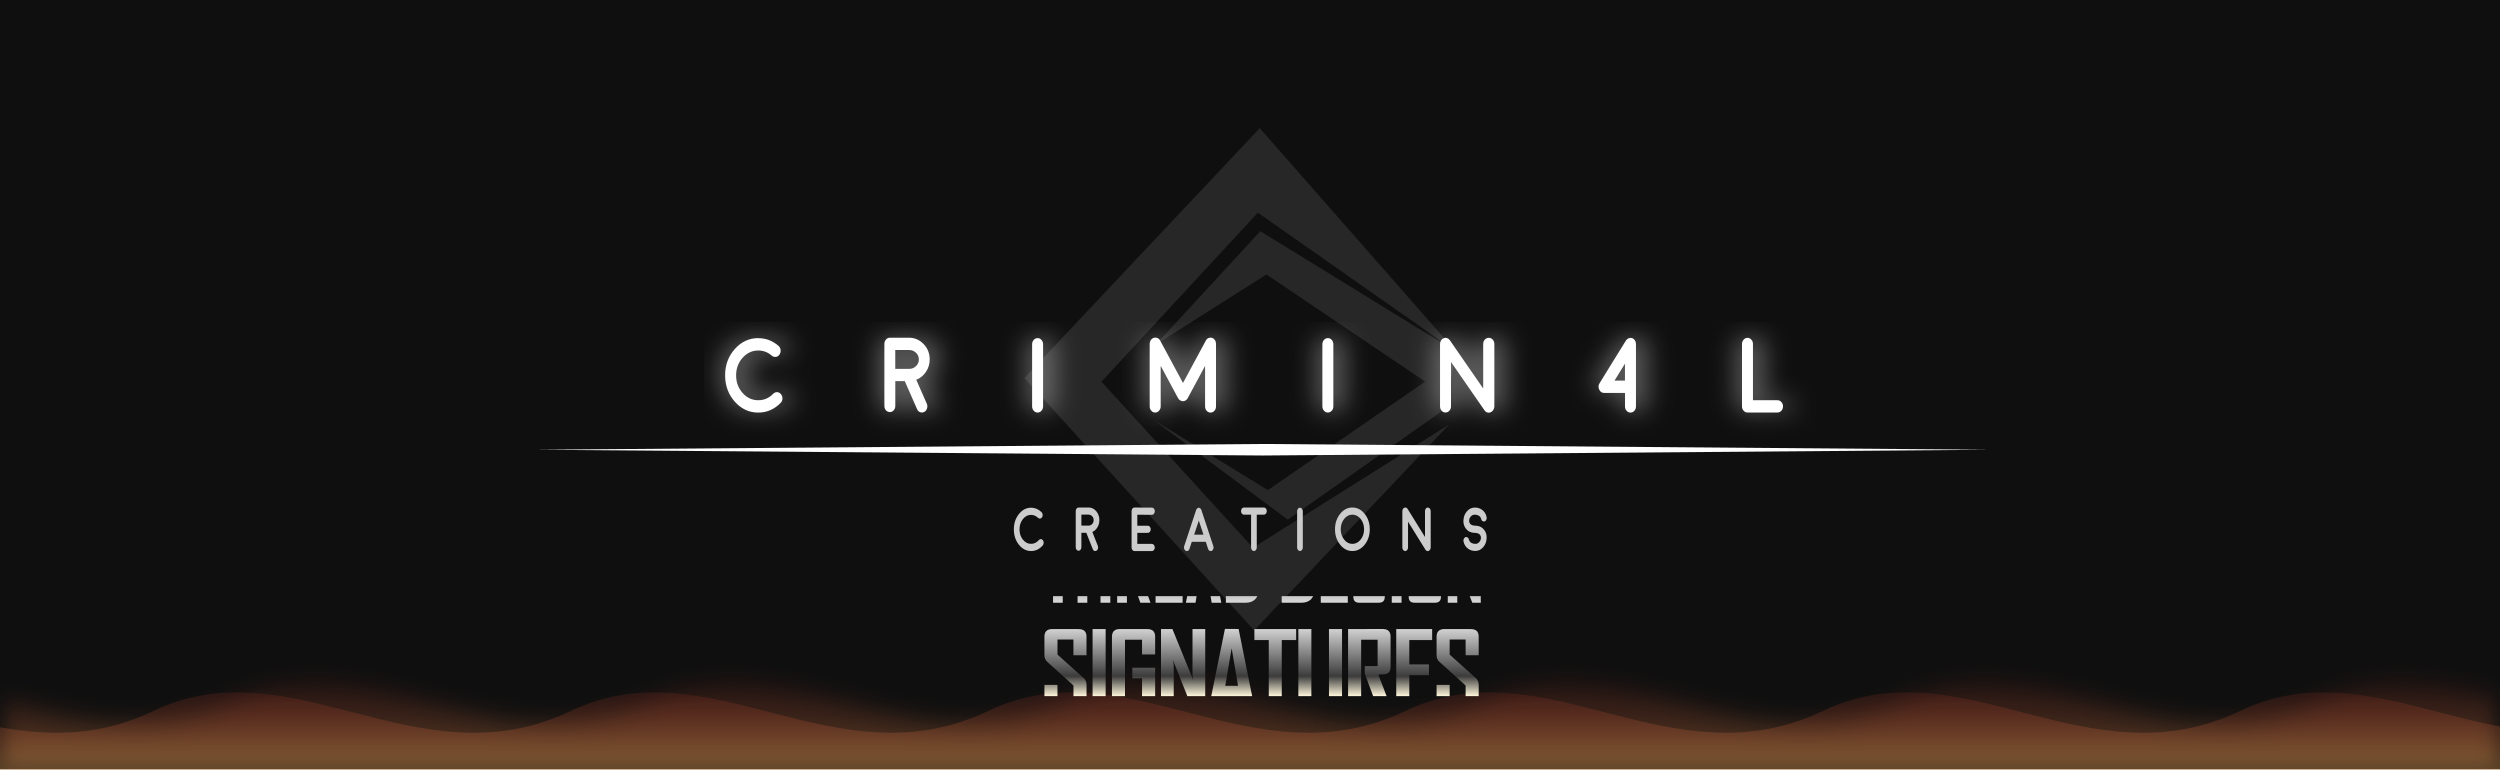
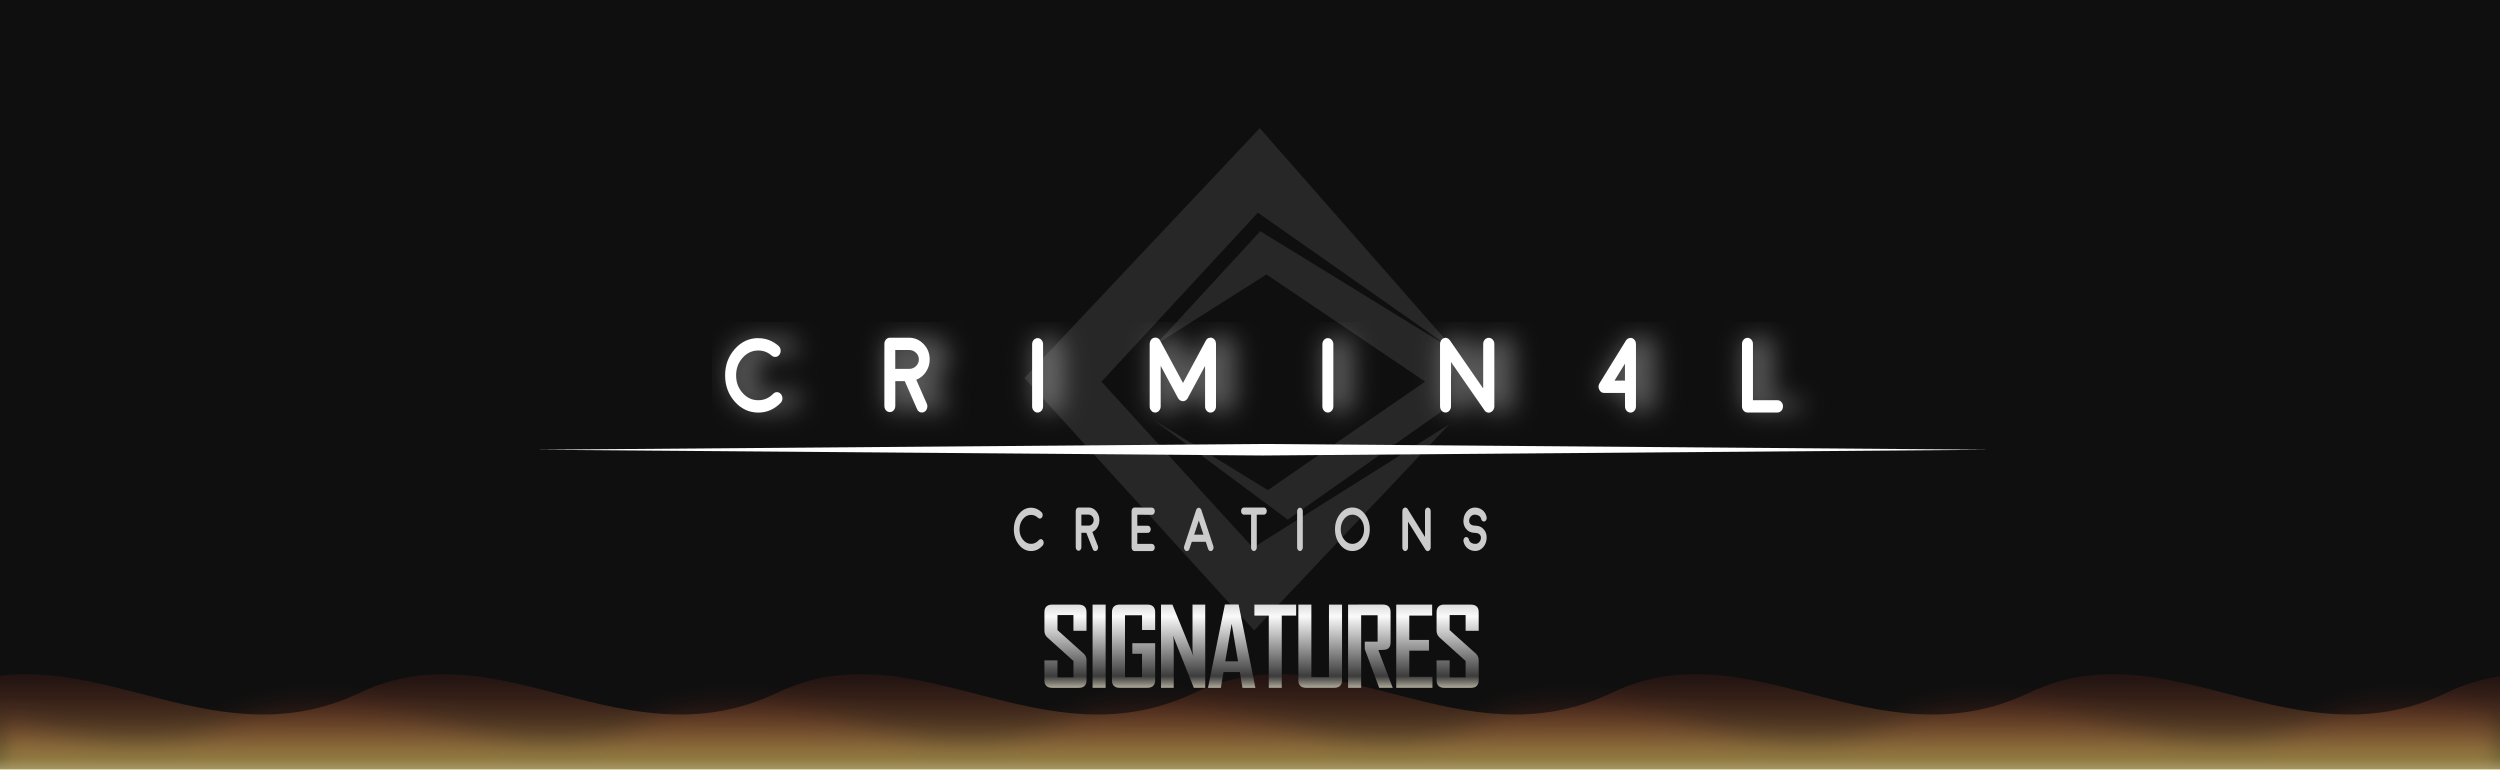
<svg xmlns="http://www.w3.org/2000/svg" height="200" viewBox="0 0 650 200" width="650">
  <defs>
    <filter id="f1" x="0" y="0" width="300%" height="300%">
      <feOffset result="offOut" in="SourceGraphic" dx="0" dy="0" />
      <feGaussianBlur result="blurOut" in="offOut" stdDeviation="5" />
      <feBlend in="SourceGraphic" in2="blurOut" mode="normal" />
    </filter>
    <filter width="160%" height="160%" id="f2" color-interpolation-filters="sRGB" x="-.013" y="-.182">
      <feGaussianBlur stdDeviation="3" />
    </filter>
    <linearGradient id="metalColor" x1="0%" y1="0%" x2="0%" y2="100%">
      <stop offset="0%" style="stop-color:rgb(200,200,200);stop-opacity:1" />
      <stop offset="20%" style="stop-color:rgb(250,250,250);stop-opacity:1" />
      <stop offset="80%" style="stop-color:rgb(60,60,60);stop-opacity:1" />
      <stop offset="100%" style="stop-color:#fff7dd;stop-opacity:1" />
    </linearGradient>
    <linearGradient id="fireColor" x1="0%" y1="0%" x2="0%" y2="100%">
-       <stop offset="0%" style="stop-color:#de432d1f" />
-       <stop offset="100%" style="stop-color:#ffdf7066" />
+       <stop offset="0%" style="stop-color:#de432d16" />
+       <stop offset="70%" style="stop-color:#ffdf7066" />
+       <stop offset="100%" style="stop-color:#ffffffff" />
    </linearGradient>
    <clipPath id="a">
-       <path d="m48.47 2.16-4.4 21.62v.06h3.35l.68-4.11h4.25l.68 4.11h3.37l-4.36-21.68zm-44.88.03c-1.36 0-2.05.66-2.05 1.99v4.81c0 .7.25 1.28.74 1.73l6.81 6.15v4.25h-4.15v-4.42h-3.39v5.16c0 1.32.68 1.98 2.05 1.98h6.84c1.37 0 2.06-.66 2.06-1.98v-5.16c0-.73-.25-1.31-.74-1.76l-6.82-6.11v-3.91h4.15v4.08h3.4v-4.84c0-1.31-.69-1.96-2.06-1.96zm10.47 0v21.65h3.4v-21.65zm7.1 0c-1.37 0-2.06.66-2.06 1.99v17.68c0 1.32.67 1.98 2.02 1.98h7.14c1.38 0 2.07-.66 2.07-1.98v-9.61h-5.94v2.75h2.53v6.06h-4.42v-16.09h4.43v3.83h3.41v-4.62c0-1.33-.69-1.99-2.07-1.99zm10.69 0v21.65h3.31v-12.06c0-.38-.07-.9-.22-1.56l5.44 13.62h2.97v-21.65h-3.29v11.78c0 .38.07.9.22 1.56l-5.45-13.34zm24.28 0v2.86h3.74v18.79h3.38v-18.79h3.74v-2.86zm11.43 0v19.67c0 1.32.69 1.98 2.06 1.98h7.21c1.39 0 2.09-.66 2.09-1.98v-19.67h-3.38v18.86h-4.58v-18.86zm12.93 0v21.65h3.4v-18.87h4.28v6.86h-3.34v1.95l3.74 10.05h3.54l-3.75-9.81c1.12 0 1.86-.07 2.21-.21.65-.27.97-.86.97-1.77v-7.86c0-1.33-.68-1.99-2.05-1.99zm12.52 0v21.65h9.42v-2.86h-6.02v-6.79h5.11v-2.81h-5.1v-6.33h5.94v-2.86zm12.54 0c-1.36 0-2.05.66-2.05 1.99v4.81c0 .7.25 1.28.74 1.73l6.81 6.14v4.25h-4.15v-4.41h-3.4v5.16c0 1.32.68 1.98 2.05 1.98h6.84c1.37 0 2.06-.66 2.06-1.98v-5.16c0-.73-.25-1.31-.74-1.76l-6.8-6.11v-3.91h4.15v4.08h3.4v-4.84c0-1.31-.69-1.96-2.06-1.96zm-55.33 4.99 1.66 9.76h-3.32zm6.81 23.28-3.35 17.01v.04h2.56l.52-3.23h3.24l.52 3.23h2.57l-3.33-17.05zm17.93 0-3.35 17.01v.04h2.56l.52-3.23h3.24l.52 3.23h2.57l-3.33-17.05zm16.69 0-3.35 17.01v.04h2.56l.52-3.23h3.24l.52 3.23h2.57l-3.33-17.05zm-91.17.02v17.03h6.81v-2.27h-4.22v-14.76zm8.71 0c-1.03 0-1.54.52-1.54 1.57v13.91c0 1.04.51 1.56 1.54 1.56h5.62c1.05 0 1.57-.52 1.57-1.56v-13.91c0-1.04-.52-1.57-1.57-1.57zm9.64 0c-1.05 0-1.57.52-1.57 1.57v13.91c0 1.04.51 1.56 1.54 1.56h5.45c1.06 0 1.58-.52 1.58-1.56v-7.56h-4.53v2.16h1.93v4.77h-3.38v-12.66h3.38v3.02h2.6v-3.63c0-1.04-.53-1.57-1.58-1.57zm9.4 0c-1.03 0-1.54.52-1.54 1.57v13.91c0 1.04.51 1.56 1.54 1.56h5.62c1.05 0 1.57-.52 1.57-1.56v-13.91c0-1.04-.52-1.57-1.57-1.57zm9.58 0c-1.04 0-1.56.52-1.56 1.57v3.79c0 .55.19 1 .56 1.36l5.19 4.83v3.34h-3.17v-3.47h-2.59v4.06c0 1.04.52 1.56 1.56 1.56h5.21c1.05 0 1.57-.52 1.57-1.56v-4.06c0-.57-.19-1.03-.56-1.38l-5.18-4.81v-3.08h3.17v3.21h2.59v-3.81c0-1.03-.52-1.55-1.57-1.55zm13.88 0-6.84 16.88v.15h2.36l6.84-16.87v-.16zm11.07 0 3.31 17.05h2.58l3.32-17.05h-2.59l-1.95 11.68c-.05.64-.07 1.13-.07 1.46-.03-.64-.05-1.13-.07-1.46l-1.94-11.68zm17.75 0v2.25h2.86v14.78h2.58v-14.78h2.86v-2.25zm17.45 0v17.03h2.59v-14.84h3.27v5.4h-2.55v1.53l2.86 7.91h2.7l-2.86-7.71c.86 0 1.42-.06 1.68-.16.49-.21.74-.67.74-1.39v-6.2c0-1.04-.52-1.57-1.56-1.57zm10.77 0c-1.04 0-1.56.52-1.56 1.57v3.79c0 .55.19 1 .56 1.36l5.19 4.83v3.34h-3.16v-3.47h-2.59v4.06c0 1.04.52 1.56 1.56 1.56h5.21c1.05 0 1.57-.52 1.57-1.56v-4.06c0-.57-.19-1.03-.57-1.38l-5.19-4.81v-3.08h3.16v3.21h2.59v-3.81c0-1.03-.52-1.55-1.57-1.55zm-98.49 2.19h3.55v12.66h-3.55zm19.04 0h3.55v12.66h-3.55zm29.1 1.74 1.26 7.68h-2.54zm17.93 0 1.26 7.68h-2.54zm16.69 0 1.26 7.68h-2.54zm-69.65 17.59-5.29 21.62v.05h4.03l.82-4.11h5.11l.82 4.11h4.05l-5.25-21.67zm-21.04.03v21.64h10.9c1.66 0 2.49-.66 2.49-1.98v-6.43c0-.76-.31-1.35-.94-1.78-.08-.06-.81-.43-2.2-1.11 1.34-.65 2.05-1.01 2.13-1.06.58-.41.87-.98.87-1.71v-5.57c0-1.33-.81-1.99-2.43-1.99zm33 0v21.64h3.98v-12.06c0-.38-.09-.9-.26-1.56l6.54 13.62h3.58v-21.64h-3.98v11.78c0 .38.09.9.26 1.56l-6.55-13.34zm17.23 0v21.64h3.98v-12.06c0-.38-.09-.9-.26-1.56l6.54 13.62h3.58v-21.64h-3.98v11.78c0 .38.09.9.26 1.56l-6.54-13.34zm17.23 0v21.64h11.32v-2.86h-7.24v-6.79h6.14v-2.81h-6.14v-6.32h7.13v-2.86zm14.23 0v21.64h4.08v-18.86h5.15v6.86h-4.01v1.95l4.5 10.05h4.26l-4.5-9.8c1.35 0 2.23-.07 2.65-.21.78-.27 1.17-.86 1.17-1.77v-7.87c0-1.33-.82-1.99-2.46-1.99zm18.99 0c-1.64 0-2.46.66-2.46 1.99v4.81c0 .7.3 1.28.89 1.73l8.18 6.14v4.24h-4.99v-4.41h-4.08v5.16c0 1.32.82 1.98 2.46 1.98h8.22c1.65 0 2.48-.66 2.48-1.98v-5.16c0-.73-.3-1.32-.89-1.76l-8.18-6.11v-3.91h4.99v4.08h4.08v-4.84c0-1.31-.83-1.96-2.48-1.96zm-96.6 2.72h5.11v5.24l-1.97 1.11h-3.14zm19.06 2.27 1.99 9.76h-3.99zm-19.06 6.71h3.21l2.01 1.05v6.17h-5.22zm-.14 16.44-4.83 21.62v.06h3.68l.75-4.11h4.67l.75 4.11h3.7l-4.8-21.69zm10.93.03v21.64h3.63v-12.06c0-.38-.08-.9-.24-1.56l5.98 13.62h3.27v-21.65h-3.63v11.78c0 .38.08.9.24 1.56l-5.98-13.34zm15.74 0v21.64h7.6c1.48 0 2.65-.36 3.52-1.08.87-.73 1.31-1.73 1.31-3v-13.46c0-1.27-.44-2.27-1.31-3-.87-.74-2.05-1.11-3.52-1.11zm22.3 0v21.64h3.59v-10.68c0-.54-.07-1.33-.22-2.35l3.23 11.05h1.9l3.22-11.05c-.15 1-.22 1.79-.22 2.35v10.68h3.59v-21.65h-3.52l-3.92 11.96c-.06.42-.1.75-.1.98-.02-.53-.05-.85-.1-.98l-3.92-11.96zm20.38 0c-1.48 0-2.21.66-2.21 1.99v17.67c0 1.32.74 1.98 2.21 1.98h8.1c1.51 0 2.26-.66 2.26-1.98v-17.68c0-1.33-.75-1.99-2.26-1.99zm13.46 0v21.64h3.73v-18.87h4.7v6.86h-3.67v1.95l4.11 10.05h3.89l-4.11-9.8c1.23 0 2.04-.07 2.42-.21.71-.27 1.07-.86 1.07-1.77v-7.87c0-1.33-.75-1.99-2.25-1.99zm15.17 0v21.64h10.34v-2.86h-6.61v-6.79h5.61v-2.81h-5.61v-6.32h6.52v-2.86zm-67.58 2.78h2.77c1.46 0 2.18.6 2.18 1.81v12.43c0 1.23-.76 1.84-2.28 1.84h-2.68zm40.46 0h5.12v16.07h-5.11zm-68.93 2.21 1.82 9.76h-3.65zm33.45 23.47-3.29 16.64v.04h2.5l.51-3.16h3.17l.51 3.16h2.51l-3.25-16.68zm-40.63.02v2.21h2.79v14.46h2.52v-14.46h2.79v-2.21zm9.17 0v16.66h2.53v-7.47h3.43v7.47h2.55v-16.66h-2.55v6.87h-3.43v-6.87zm10.29 0v16.66h2.54v-14.52h3.19v5.28h-2.49v1.5l2.79 7.74h2.64l-2.79-7.55c.84 0 1.39-.05 1.65-.16.48-.21.72-.66.72-1.36v-6.06c0-1.02-.51-1.53-1.53-1.53zm9.99 0v16.66h7.03v-2.2h-4.49v-5.23h3.81v-2.16h-3.81v-4.87h4.43v-2.21zm18.28 0v16.66h5.17c1 0 1.8-.28 2.39-.83.59-.56.89-1.33.89-2.31v-10.36c0-.98-.3-1.75-.89-2.31-.59-.57-1.39-.85-2.39-.85zm14.51 0v16.66h5.17c1 0 1.8-.28 2.39-.83.59-.56.89-1.33.89-2.31v-10.36c0-.98-.3-1.75-.89-2.31-.59-.57-1.39-.85-2.39-.85zm10.16 0v16.66h7.03v-2.2h-4.49v-5.23h3.81v-2.16h-3.81v-4.87h4.43v-2.21zm10 0c-1.02 0-1.53.51-1.53 1.53v3.71c0 .54.18.98.55 1.33l5.08 4.73v3.27h-3.1v-3.4h-2.53v3.97c0 1.01.51 1.52 1.53 1.52h5.1c1.03 0 1.54-.51 1.54-1.52v-3.97c0-.56-.18-1.01-.55-1.35l-5.08-4.71v-3.01h3.1v3.14h2.53v-3.73c0-1.01-.51-1.51-1.54-1.51zm8.46 0v16.66h2.54v-16.66zm5.94 0c-1.03 0-1.54.51-1.54 1.53v13.61c0 1.01.5 1.52 1.51 1.52h5.33c1.03 0 1.55-.51 1.55-1.52v-7.4h-4.43v2.12h1.88v4.66h-3.3v-12.38h3.3v2.95h2.54v-3.56c0-1.02-.51-1.53-1.55-1.53zm8.62 0v16.66h2.47v-9.28c0-.29-.06-.69-.16-1.2l4.06 10.48h2.21v-16.66h-2.47v9.07c0 .29.05.69.16 1.2l-4.06-10.27zm-55.15 2.14h1.88c.99 0 1.48.46 1.48 1.39v9.57c0 .94-.52 1.42-1.55 1.42h-1.82zm14.51 0h1.88c.99 0 1.48.46 1.48 1.39v9.57c0 .94-.52 1.42-1.55 1.42h-1.82zm-22.84 1.7 1.23 7.52h-2.48zm5.54 19.64-4.4 21.62v.06h3.35l.68-4.11h4.25l.68 4.11h3.37l-4.37-21.67zm-44.88.03c-1.36 0-2.05.66-2.05 1.99v4.81c0 .7.25 1.28.74 1.73l6.81 6.14v4.25h-4.16v-4.41h-3.39v5.16c0 1.32.68 1.98 2.05 1.98h6.84c1.37 0 2.06-.66 2.06-1.98v-5.16c0-.73-.25-1.31-.74-1.76l-6.81-6.11v-3.91h4.14v4.08h3.4v-4.84c0-1.31-.69-1.96-2.06-1.96zm10.47 0v21.64h3.4v-21.64zm7.1 0c-1.37 0-2.06.66-2.06 1.99v17.67c0 1.32.67 1.98 2.02 1.98h7.14c1.38 0 2.07-.66 2.07-1.98v-9.61h-5.94v2.75h2.53v6.06h-4.43v-16.08h4.43v3.83h3.41v-4.62c0-1.33-.69-1.99-2.07-1.99zm10.69 0v21.64h3.31v-12.06c0-.38-.07-.9-.22-1.56l5.44 13.62h2.97v-21.64h-3.31v11.78c0 .38.07.9.22 1.56l-5.44-13.34zm24.28 0v2.86h3.74v18.78h3.38v-18.78h3.74v-2.86zm11.43 0v19.66c0 1.32.69 1.98 2.06 1.98h7.21c1.39 0 2.09-.66 2.09-1.98v-19.66h-3.4v18.86h-4.57v-18.86zm12.93 0v21.64h3.4v-18.86h4.28v6.86h-3.34v1.95l3.74 10.05h3.54l-3.75-9.81c1.12 0 1.86-.07 2.21-.21.65-.27.97-.86.97-1.77v-7.87c0-1.33-.68-1.99-2.05-1.99zm12.52 0v21.64h9.42v-2.86h-6.02v-6.79h5.11v-2.8h-5.11v-6.32h5.94v-2.86zm12.54 0c-1.36 0-2.05.66-2.05 1.99v4.81c0 .7.25 1.28.74 1.73l6.81 6.14v4.25h-4.15v-4.41h-3.4v5.16c0 1.32.68 1.98 2.05 1.98h6.84c1.37 0 2.06-.66 2.06-1.98v-5.16c0-.73-.25-1.31-.74-1.76l-6.81-6.11v-3.91h4.15v4.08h3.4v-4.84c0-1.31-.69-1.96-2.06-1.96zm-55.33 4.99 1.66 9.76h-3.32z" transform="translate(0 -123.636)">
+       <path d="m48.47 2.16-4.4 21.62v.06h3.35l.68-4.11h4.25l.68 4.11h3.37l-4.36-21.68zm-44.88.03c-1.36 0-2.05.66-2.05 1.99v4.81c0 .7.25 1.28.74 1.73l6.81 6.15v4.25h-4.15v-4.42h-3.39v5.16c0 1.32.68 1.98 2.05 1.98h6.84c1.37 0 2.06-.66 2.06-1.98v-5.16c0-.73-.25-1.31-.74-1.76l-6.82-6.11v-3.91h4.15v4.08h3.4v-4.84c0-1.31-.69-1.96-2.06-1.96zm10.47 0v21.65h3.4v-21.65zm7.1 0c-1.37 0-2.06.66-2.06 1.99v17.68c0 1.32.67 1.98 2.02 1.98h7.14c1.38 0 2.07-.66 2.07-1.98v-9.61h-5.94v2.75h2.53v6.06h-4.42v-16.09h4.43v3.83h3.41v-4.62c0-1.33-.69-1.99-2.07-1.99zm10.69 0v21.65h3.31v-12.06c0-.38-.07-.9-.22-1.56l5.44 13.62h2.97v-21.65h-3.29v11.78c0 .38.07.9.22 1.56l-5.45-13.34zm24.28 0v2.86h3.74v18.79h3.38v-18.79h3.74v-2.86zm11.43 0v19.67c0 1.32.69 1.98 2.06 1.98h7.21c1.39 0 2.09-.66 2.09-1.98v-19.67h-3.38v18.86h-4.58v-18.86zm12.93 0v21.65h3.4v-18.87h4.28v6.86h-3.34v1.95l3.74 10.05h3.54l-3.75-9.81c1.12 0 1.86-.07 2.21-.21.65-.27.97-.86.97-1.77v-7.86c0-1.33-.68-1.99-2.05-1.99zm12.52 0v21.65h9.42v-2.86h-6.02v-6.79h5.11v-2.81h-5.1v-6.33h5.94v-2.86zm12.54 0c-1.36 0-2.05.66-2.05 1.99v4.81c0 .7.25 1.28.74 1.73l6.81 6.14v4.25h-4.15v-4.41h-3.4v5.16c0 1.32.68 1.98 2.05 1.98h6.84c1.37 0 2.06-.66 2.06-1.98v-5.16c0-.73-.25-1.31-.74-1.76l-6.8-6.11v-3.91h4.15v4.08h3.4v-4.84c0-1.31-.69-1.96-2.06-1.96zm-55.33 4.99 1.66 9.76h-3.32zm6.81 23.28-3.35 17.01v.04h2.56l.52-3.23h3.24l.52 3.23h2.57l-3.33-17.05zm17.93 0-3.35 17.01v.04h2.56l.52-3.23h3.24l.52 3.23h2.57l-3.33-17.05zm16.69 0-3.35 17.01v.04h2.56l.52-3.23h3.24l.52 3.23h2.57l-3.33-17.05zm-91.17.02v17.03h6.81v-2.27h-4.22v-14.76zm8.71 0c-1.03 0-1.54.52-1.54 1.57v13.91c0 1.04.51 1.56 1.54 1.56h5.62c1.05 0 1.57-.52 1.57-1.56v-13.91c0-1.04-.52-1.57-1.57-1.57zm9.64 0c-1.05 0-1.57.52-1.57 1.57v13.91c0 1.04.51 1.56 1.54 1.56h5.45c1.06 0 1.58-.52 1.58-1.56v-7.56h-4.53v2.16h1.93v4.77h-3.38v-12.66h3.38v3.02h2.6v-3.63c0-1.04-.53-1.57-1.58-1.57zm9.4 0c-1.03 0-1.54.52-1.54 1.57v13.91c0 1.04.51 1.56 1.54 1.56h5.62c1.05 0 1.57-.52 1.57-1.56v-13.91c0-1.04-.52-1.57-1.57-1.57zm9.58 0c-1.04 0-1.56.52-1.56 1.57v3.79c0 .55.19 1 .56 1.36l5.19 4.83v3.34h-3.17v-3.47h-2.59v4.06c0 1.04.52 1.56 1.56 1.56h5.21c1.05 0 1.57-.52 1.57-1.56v-4.06c0-.57-.19-1.03-.56-1.38l-5.18-4.81v-3.08h3.17v3.21h2.59v-3.81c0-1.03-.52-1.55-1.57-1.55zm13.88 0-6.84 16.88v.15h2.36l6.84-16.87v-.16zm11.07 0 3.31 17.05h2.58l3.32-17.05h-2.59l-1.95 11.68c-.05.64-.07 1.13-.07 1.46-.03-.64-.05-1.13-.07-1.46l-1.94-11.68zm17.75 0v2.25h2.86v14.78h2.58v-14.78h2.86v-2.25zm17.45 0v17.03h2.59v-14.84h3.27v5.4h-2.55v1.53l2.86 7.91h2.7l-2.86-7.71c.86 0 1.42-.06 1.68-.16.49-.21.74-.67.74-1.39v-6.2c0-1.04-.52-1.57-1.56-1.57zm10.77 0c-1.04 0-1.56.52-1.56 1.57v3.79c0 .55.19 1 .56 1.36l5.19 4.83v3.34h-3.16v-3.47h-2.59v4.06c0 1.04.52 1.56 1.56 1.56h5.21c1.05 0 1.57-.52 1.57-1.56v-4.06c0-.57-.19-1.03-.57-1.38l-5.19-4.81v-3.08h3.16v3.21h2.59v-3.81c0-1.03-.52-1.55-1.57-1.55zm-98.49 2.19h3.55v12.66h-3.55zm19.04 0h3.55v12.66h-3.55zm29.1 1.74 1.26 7.68h-2.54zm17.93 0 1.26 7.68h-2.54zm16.69 0 1.26 7.68h-2.54zm-69.65 17.59-5.29 21.62v.05h4.03l.82-4.11h5.11l.82 4.11h4.05l-5.25-21.67zm-21.04.03v21.64h10.9c1.66 0 2.49-.66 2.49-1.98v-6.43c0-.76-.31-1.35-.94-1.78-.08-.06-.81-.43-2.2-1.11 1.34-.65 2.05-1.01 2.13-1.06.58-.41.87-.98.87-1.71v-5.57c0-1.33-.81-1.99-2.43-1.99zm33 0v21.64h3.98v-12.06c0-.38-.09-.9-.26-1.56l6.54 13.62h3.58v-21.64h-3.98v11.78c0 .38.09.9.26 1.56l-6.55-13.34zm17.23 0v21.64h3.98v-12.06c0-.38-.09-.9-.26-1.56l6.54 13.62h3.58v-21.64h-3.98v11.78c0 .38.09.9.26 1.56l-6.54-13.34zm17.23 0v21.64h11.32v-2.86h-7.24v-6.79h6.14v-2.81h-6.14v-6.32h7.13v-2.86zm14.23 0v21.64h4.08v-18.86h5.15v6.86h-4.01v1.95l4.5 10.05h4.26l-4.5-9.8c1.35 0 2.23-.07 2.65-.21.78-.27 1.17-.86 1.17-1.77v-7.87c0-1.33-.82-1.99-2.46-1.99zm18.99 0c-1.64 0-2.46.66-2.46 1.99v4.81c0 .7.3 1.28.89 1.73l8.18 6.14v4.24h-4.99v-4.41h-4.08v5.16c0 1.32.82 1.98 2.46 1.98h8.22c1.65 0 2.48-.66 2.48-1.98v-5.16c0-.73-.3-1.32-.89-1.76l-8.18-6.11v-3.91h4.99v4.08h4.08v-4.84c0-1.31-.83-1.96-2.48-1.96zm-96.6 2.72h5.11v5.24l-1.97 1.11h-3.14zm19.06 2.27 1.99 9.76h-3.99zm-19.06 6.71h3.21l2.01 1.05v6.17h-5.22zm-.14 16.44-4.83 21.62v.06h3.68l.75-4.11h4.67l.75 4.11h3.7l-4.8-21.69zm10.93.03v21.64h3.63v-12.06c0-.38-.08-.9-.24-1.56l5.98 13.62h3.27v-21.65h-3.63v11.78c0 .38.08.9.24 1.56l-5.98-13.34zm15.74 0v21.64h7.6c1.48 0 2.65-.36 3.52-1.08.87-.73 1.31-1.73 1.31-3v-13.46c0-1.27-.44-2.27-1.31-3-.87-.74-2.05-1.11-3.52-1.11zm22.3 0v21.64h3.59v-10.68c0-.54-.07-1.33-.22-2.35l3.23 11.05h1.9l3.22-11.05c-.15 1-.22 1.79-.22 2.35v10.68h3.59v-21.65h-3.52l-3.92 11.96c-.06.42-.1.75-.1.98-.02-.53-.05-.85-.1-.98l-3.92-11.96zm20.38 0c-1.48 0-2.21.66-2.21 1.99v17.67c0 1.32.74 1.98 2.21 1.98h8.1c1.51 0 2.26-.66 2.26-1.98v-17.68c0-1.33-.75-1.99-2.26-1.99zm13.46 0v21.64h3.73v-18.87h4.7v6.86h-3.67v1.95l4.11 10.05h3.89l-4.11-9.8c1.23 0 2.04-.07 2.42-.21.71-.27 1.07-.86 1.07-1.77v-7.87c0-1.33-.75-1.99-2.25-1.99zm15.17 0v21.64h10.34v-2.86h-6.61v-6.79h5.61v-2.81h-5.61v-6.32h6.52v-2.86zm-67.58 2.78h2.77c1.46 0 2.18.6 2.18 1.81v12.43c0 1.23-.76 1.84-2.28 1.84h-2.68zm40.46 0h5.12v16.07h-5.11zm-68.93 2.21 1.82 9.76h-3.65zm33.45 23.47-3.29 16.64v.04h2.5l.51-3.16h3.17l.51 3.16h2.51l-3.25-16.68zm-40.63.02v2.21h2.79v14.46h2.52v-14.46h2.79v-2.21zm9.17 0v16.66h2.53v-7.47h3.43v7.47h2.55v-16.66h-2.55v6.87h-3.43v-6.87zm10.29 0v16.66h2.54v-14.52h3.19v5.28h-2.49v1.5l2.79 7.74h2.64l-2.79-7.55c.84 0 1.39-.05 1.65-.16.48-.21.72-.66.72-1.36v-6.06c0-1.02-.51-1.53-1.53-1.53zm9.99 0v16.66h7.03v-2.2h-4.49v-5.23h3.81v-2.16h-3.81v-4.87h4.43v-2.21zm18.28 0v16.66h5.17c1 0 1.8-.28 2.39-.83.59-.56.89-1.33.89-2.31v-10.36c0-.98-.3-1.75-.89-2.31-.59-.57-1.39-.85-2.39-.85zm14.51 0v16.66h5.17c1 0 1.8-.28 2.39-.83.59-.56.89-1.33.89-2.31v-10.36c0-.98-.3-1.75-.89-2.31-.59-.57-1.39-.85-2.39-.85zm10.16 0v16.66h7.03v-2.2h-4.49v-5.23h3.81v-2.16h-3.81v-4.87h4.43v-2.21zm10 0c-1.02 0-1.53.51-1.53 1.53v3.71c0 .54.18.98.55 1.33l5.08 4.73v3.27h-3.1v-3.4h-2.53v3.97c0 1.01.51 1.52 1.53 1.52h5.1c1.03 0 1.54-.51 1.54-1.52v-3.97c0-.56-.18-1.01-.55-1.35l-5.08-4.71v-3.01h3.1v3.14h2.53v-3.73c0-1.01-.51-1.51-1.54-1.51zm8.46 0v16.66h2.54v-16.66zm5.94 0c-1.03 0-1.54.51-1.54 1.53v13.61c0 1.01.5 1.52 1.51 1.52h5.33c1.03 0 1.55-.51 1.55-1.52v-7.4h-4.43v2.12h1.88v4.66h-3.3v-12.38h3.3v2.95h2.54v-3.56c0-1.02-.51-1.53-1.55-1.53zm8.62 0v16.66h2.47v-9.28c0-.29-.06-.69-.16-1.2l4.06 10.48h2.21v-16.66h-2.47v9.07c0 .29.05.69.16 1.2l-4.06-10.27zm-55.15 2.14h1.88c.99 0 1.48.46 1.48 1.39v9.57c0 .94-.52 1.42-1.55 1.42h-1.82zm14.51 0h1.88c.99 0 1.48.46 1.48 1.39v9.57c0 .94-.52 1.42-1.55 1.42h-1.82zm-22.84 1.7 1.23 7.52h-2.48zm5.54 19.64-4.4 21.62v.06h3.35l.68-4.11h4.25l.68 4.11h3.37l-4.37-21.67zm-44.88.03c-1.36 0-2.05.66-2.05 1.99v4.81c0 .7.25 1.28.74 1.73l6.81 6.14v4.25h-4.16v-4.41h-3.39v5.16c0 1.32.68 1.98 2.05 1.98h6.84c1.37 0 2.06-.66 2.06-1.98v-5.16c0-.73-.25-1.31-.74-1.76l-6.81-6.11v-3.91h4.14v4.08h3.4v-4.84c0-1.31-.69-1.96-2.06-1.96zm10.47 0v21.64h3.4v-21.64zm7.1 0c-1.37 0-2.06.66-2.06 1.99v17.67c0 1.32.67 1.98 2.02 1.98h7.14c1.38 0 2.07-.66 2.07-1.98v-9.61h-5.94v2.75h2.53v6.06h-4.43v-16.08h4.43v3.83h3.41v-4.62c0-1.33-.69-1.99-2.07-1.99zm10.69 0v21.64h3.31v-12.06c0-.38-.07-.9-.22-1.56l5.44 13.62h2.97v-21.64h-3.31v11.78c0 .38.07.9.22 1.56l-5.44-13.34zm24.28 0v2.86h3.74v18.78h3.38v-18.78h3.74v-2.86zm11.43 0v19.66c0 1.32.69 1.98 2.06 1.98h7.21c1.39 0 2.09-.66 2.09-1.98v-19.66h-3.4v18.86h-4.57v-18.86zm12.93 0v21.64h3.4v-18.86h4.28v6.86h-3.34v1.95l3.74 10.05h3.54l-3.75-9.81c1.12 0 1.86-.07 2.21-.21.65-.27.97-.86.97-1.77v-7.87c0-1.33-.68-1.99-2.05-1.99zm12.52 0v21.64h9.42v-2.86h-6.02v-6.79h5.11v-2.8h-5.11v-6.32h5.94v-2.86zm12.54 0c-1.36 0-2.05.66-2.05 1.99v4.81c0 .7.25 1.28.74 1.73l6.81 6.14v4.25h-4.15v-4.41h-3.4v5.16c0 1.32.68 1.98 2.05 1.98h6.84c1.37 0 2.06-.66 2.06-1.98v-5.16c0-.73-.25-1.31-.74-1.76l-6.81-6.11v-3.91h4.15v4.08h3.4v-4.84c0-1.31-.69-1.96-2.06-1.96zm-55.33 4.99 1.66 9.76h-3.32z" transform="translate(0 -130)">
        <animateTransform attributeName="transform" attributeType="XML" type="translate" values="0 -130;                                   0 -130;                                   0 -104;                                   0 -104;                                   0 -78;                                   0 -78;                                   0 -52;                                   0 -52;                                   0 -26;                                   0 -26;                                   0 0" dur="7.5s" repeatCount="indefinite" />
      </path>
    </clipPath>
  </defs>
  <rect fill="#0f0f0f" width="650" height="200" />
-   <path fill="url(#fireColor)" filter="url(#f2)" d="m -90.809,172.879 c -7.131,-0.007 -14.323,1.283 -21.67,4.782 V 204 h 434.018 434.018 v -26.339 c -39.924,19.105 -72.336,-17.228 -108.505,0 -39.924,19.105 -72.336,-17.228 -108.505,0 -39.924,19.105 -72.336,-17.228 -108.505,0 -39.924,19.105 -72.336,-17.228 -108.505,0 -39.924,19.105 -72.336,-17.228 -108.505,0 -39.924,19.105 -72.336,-17.228 -108.505,0 -39.924,19.105 -72.336,-17.228 -108.505,0 -31.815,15.225 -58.859,-4.755 -86.835,-4.782 z" transform="translate(-44.0091 4.86714)">
-     <animateTransform attributeName="transform" attributeType="XML" type="translate" values="0 0;                                   -108.505 12" dur="6s" repeatCount="indefinite" calcMode="lineal" />
+   <path fill="url(#fireColor)" filter="url(#f2)" d="m -90.809,172.879 c -7.131,-0.007 -14.323,1.283 -21.67,4.782 V 204 h 434.018 434.018 v -26.339 c -39.924,19.105 -72.336,-17.228 -108.505,0 -39.924,19.105 -72.336,-17.228 -108.505,0 -39.924,19.105 -72.336,-17.228 -108.505,0 -39.924,19.105 -72.336,-17.228 -108.505,0 -39.924,19.105 -72.336,-17.228 -108.505,0 -39.924,19.105 -72.336,-17.228 -108.505,0 -39.924,19.105 -72.336,-17.228 -108.505,0 -31.815,15.225 -58.859,-4.755 -86.835,-4.782 z" transform="translate(-43.4477 9.61054)">
+     <animateTransform attributeName="transform" attributeType="XML" type="translate" values="0 0;                                   -54.25 12" dur="6s" repeatCount="indefinite" calcMode="lineal" />
  </path>
-   <path fill="url(#fireColor)" d="m -90.809,172.879 c -7.131,-0.007 -14.323,1.283 -21.67,4.782 V 204 h 434.018 434.018 v -26.339 c -39.924,19.105 -72.336,-17.228 -108.505,0 -39.924,19.105 -72.336,-17.228 -108.505,0 -39.924,19.105 -72.336,-17.228 -108.505,0 -39.924,19.105 -72.336,-17.228 -108.505,0 -39.924,19.105 -72.336,-17.228 -108.505,0 -39.924,19.105 -72.336,-17.228 -108.505,0 -39.924,19.105 -72.336,-17.228 -108.505,0 -31.815,15.225 -58.859,-4.755 -86.835,-4.782 z" transform="translate(-64.4959 7.13286)">
-     <animateTransform attributeName="transform" attributeType="XML" type="translate" values="-108.505 12; 0 0" dur="6s" repeatCount="indefinite" calcMode="lineal" />
+   <path fill="url(#fireColor)" d="m -90.809,172.879 c -7.131,-0.007 -14.323,1.283 -21.67,4.782 V 204 h 434.018 434.018 v -26.339 c -39.924,19.105 -72.336,-17.228 -108.505,0 -39.924,19.105 -72.336,-17.228 -108.505,0 -39.924,19.105 -72.336,-17.228 -108.505,0 -39.924,19.105 -72.336,-17.228 -108.505,0 -39.924,19.105 -72.336,-17.228 -108.505,0 -39.924,19.105 -72.336,-17.228 -108.505,0 -39.924,19.105 -72.336,-17.228 -108.505,0 -31.815,15.225 -58.859,-4.755 -86.835,-4.782 z" transform="translate(-10.8023 2.38946)">
+     <animateTransform attributeName="transform" attributeType="XML" type="translate" values="-54.25 12; 0 0" dur="6s" repeatCount="indefinite" calcMode="lineal" />
  </path>
  <path fill="#272727" d="M 327.541 33.324 L 266.336 98.281 L 326.082 163.898 L 376.787 110.348 L 325.773 142.42 L 286.379 99.236 L 327.037 55.295 L 378.555 91.408 L 327.541 33.324 z M 378.555 91.408 L 327.678 60.107 L 300.535 89.572 L 329.285 71.357 L 370.535 99.215 L 329.643 127.428 L 300 109.215 L 334.822 135.107 L 375.904 106.189 L 378.555 91.408 z " />
  <path fill="#fff" d="m 139.355,116.932 188.929,1.5 188.929,-1.5 -188.929,-1.5 z" />
  <path fill="#ccc" d="m280.42 131.95c-.2 0-.37.09-.52.28-.14.18-.21.4-.21.65v9.4c0 .25.07.47.21.65.15.18.32.27.52.27.21 0 .38-.09.52-.27.15-.18.22-.4.22-.65v-3.76h1.28l1.67 4.23c.13.35.35.52.66.52.11 0 .22-.03.33-.09.18-.12.31-.3.37-.54.07-.24.06-.48-.03-.7l-1.43-3.63c.54-.24.98-.63 1.31-1.19.34-.56.52-1.19.52-1.88 0-.91-.27-1.68-.82-2.33-.55-.64-1.21-.96-1.98-.96zm14.53 0c-.21 0-.38.09-.52.28-.15.18-.22.4-.22.66v9.46c0 .26.07.48.22.65.14.18.32.28.52.28h4.55c.21 0 .38-.09.52-.28.15-.18.22-.4.22-.65 0-.26-.07-.48-.22-.66-.14-.18-.32-.28-.52-.28h-3.8v-2.86h2.74c.21 0 .38-.09.53-.27s.22-.41.22-.66c0-.26-.07-.48-.22-.66s-.32-.27-.53-.27h-2.74v-2.86l3.8.02h.01c.21 0 .38-.09.52-.28.15-.18.22-.4.22-.65 0-.26-.07-.48-.21-.66-.15-.18-.32-.28-.53-.28l-4.55-.02zm28.46 0c-.21 0-.38.09-.53.28-.14.18-.21.4-.21.65 0 .26.07.48.21.65.15.18.32.28.53.28h1.87v8.53c0 .26.07.48.22.66.14.18.32.27.52.27.21 0 .38-.09.52-.27.15-.18.22-.4.22-.66v-8.53h1.87c.2 0 .38-.09.52-.28.14-.18.21-.4.21-.65 0-.26-.07-.48-.21-.65-.15-.18-.32-.28-.52-.28zm28.21 0c-1.25 0-2.31.55-3.19 1.66s-1.33 2.44-1.33 4 .44 2.89 1.33 4c.88 1.11 1.94 1.66 3.19 1.66s2.31-.55 3.2-1.66c.88-1.1 1.32-2.44 1.32-4s-.44-2.89-1.32-4c-.88-1.1-1.95-1.66-3.2-1.66zm13.71.01c-.08 0-.15.02-.22.06-.15.06-.27.17-.36.34-.09.16-.14.34-.14.54v9.45c0 .26.07.48.22.65.14.18.32.28.52.28.21 0 .38-.09.52-.28.15-.18.22-.4.22-.65v-6.72l4.52 7.29v.01h.01c.01.02.03.04.04.06v.01l.01.01c.02.02.04.04.06.06 0 .01.01.01.03.02.02.02.03.03.04.04 0 .01.01.01.02.02s.03.01.04.02.02.02.03.02c.01.01.03.02.05.02.01.01.02.02.03.02.01.01.03.01.05.02s.03.01.03.01c.02.01.04.01.06.02s.02.01.01 0c.03.01.06.01.08.01.03 0 .07 0 .11-.01l.02-.01c.04-.01.07-.02.11-.03l.01-.01c.03-.02.07-.04.1-.06h.01c.03-.02.06-.05.09-.08l.01-.01c.02-.02.02-.02.01-.01.01-.01.02-.02.03-.03.02-.02.03-.03.03-.03s.01-.01.03-.03c.01-.02.02-.03.03-.03l.02-.03c.01-.02.02-.04.03-.05l.02-.02c.01-.02.02-.04.02-.05l.02-.04.01-.04c0-.01.01-.03.01-.05.01-.02.01-.03.01-.04s.01-.02.01-.05l.01-.04c0-.01.01-.03.01-.05s.01-.04.01-.05v-.04c0-.02.01-.04.01-.05v-9.46c0-.26-.07-.48-.22-.65-.14-.18-.32-.28-.52-.28-.21 0-.38.09-.53.28-.14.18-.21.4-.21.65v6.73l-4.52-7.3c-.1-.16-.22-.26-.37-.32-.08-.03-.15-.04-.23-.04zm18.1.01c-.79 0-1.47.32-2.04.98-.57.65-.86 1.45-.9 2.4-.03.79.18 1.49.63 2.09.55.72 1.33 1.09 2.36 1.11h.01.01.01c.61.01 1.05.19 1.31.54.16.22.24.46.23.73-.02.45-.17.83-.45 1.13-.28.31-.62.46-1.01.46s-.73-.09-1.03-.26c-.34-.2-.54-.48-.62-.83-.05-.25-.16-.43-.34-.57-.18-.13-.36-.16-.56-.1s-.35.2-.45.43c-.1.22-.13.45-.08.7.18.84.59 1.48 1.24 1.92.54.37 1.15.55 1.84.55.79 0 1.47-.33 2.04-.98s.86-1.45.9-2.39c.03-.8-.18-1.5-.63-2.09-.55-.73-1.33-1.1-2.36-1.12h-.03c-.61-.01-1.05-.19-1.31-.53-.16-.22-.24-.47-.23-.74.02-.45.16-.82.45-1.13s.63-.46 1.02-.46.73.09 1.03.26c.34.2.55.48.62.83.05.25.16.43.34.57.18.13.36.16.56.1s.35-.2.45-.43c.1-.22.13-.45.08-.7-.18-.84-.59-1.48-1.24-1.93-.54-.37-1.15-.55-1.84-.55zm-115.34.03c-1.24 0-2.3.55-3.18 1.66-.88 1.1-1.31 2.43-1.31 3.98s.44 2.88 1.31 3.98c.88 1.1 1.94 1.65 3.18 1.65 1.16 0 2.17-.49 3.03-1.47.15-.17.23-.39.24-.65s-.06-.48-.2-.67-.31-.3-.52-.31-.38.07-.54.25c-.57.65-1.25.98-2.03.98-.83 0-1.53-.37-2.12-1.1-.59-.74-.88-1.62-.88-2.66s.29-1.93.88-2.67 1.29-1.1 2.12-1.1c.68 0 1.29.26 1.83.78.16.15.35.21.55.18s.37-.15.49-.35c.13-.21.18-.44.15-.7-.03-.25-.12-.46-.28-.61-.81-.78-1.72-1.17-2.74-1.17zm43.53 0-.03.01c-.02.01-.04.01-.04.01l-.03.01c-.03.01-.04.02-.04.02-.01.01-.02.01-.04.02-.03.02-.03.02-.02.02.01-.01 0 0-.02.02-.02.01-.04.02-.04.02s-.02.01-.04.03l-.03.02c0 .01-.01.02-.03.03-.02.02-.03.02-.03.02s-.01.01-.03.03c-.01.01-.02.02-.03.02 0 .01-.01.02-.03.04-.01.02-.02.03-.02.03 0 .01-.01.02-.03.03-.01.02-.02.03-.02.04s-.01.02-.03.04l-.01.04c-.01.03-.02.05-.03.08l-2.31 7v.01l-.8 2.4c-.08.24-.08.47 0 .71s.21.41.4.51c.09.05.19.07.28.07.33 0 .56-.19.69-.58l.6-1.83h3.64l.6 1.83c.13.38.35.58.69.58.1 0 .19-.02.28-.07.19-.1.32-.27.4-.51s.08-.47 0-.71l-.8-2.4v-.01l-2.32-7c-.01-.03-.02-.05-.03-.08 0-.01-.01-.02-.02-.04s-.02-.03-.02-.04-.01-.02-.03-.04l-.02-.03c0-.01-.01-.02-.03-.04-.01-.02-.02-.03-.02-.03-.01-.01-.02-.02-.03-.03-.01-.02-.02-.02-.03-.02 0-.01-.01-.02-.03-.03l-.03-.02c0-.01-.02-.02-.04-.03-.02-.02-.03-.02-.03-.02-.04-.03-.09-.05-.14-.07.01 0 0 0-.03-.01-.02-.01-.03-.02-.04-.02l-.03-.01-.04-.01h-.04-.04-.03zm26.37 0c-.21 0-.38.09-.52.28-.15.18-.22.4-.22.65v9.41c0 .26.07.48.22.65.14.18.32.28.52.28.21 0 .38-.09.52-.28.15-.18.22-.4.22-.65v-9.41c0-.26-.07-.48-.22-.65-.14-.18-.32-.28-.52-.28zm-56.83 1.8h1.86c.36 0 .68.14.94.42s.39.62.39 1.02c0 .38-.12.72-.37.99s-.55.42-.91.43h-1.91zm70.46.01c.83 0 1.55.37 2.15 1.11.59.75.89 1.64.89 2.69s-.3 1.94-.89 2.68c-.6.75-1.31 1.12-2.15 1.12-.83 0-1.55-.37-2.14-1.12-.6-.74-.89-1.64-.89-2.68 0-1.05.3-1.94.89-2.69.59-.74 1.3-1.11 2.14-1.11zm-39.93 1.54 1.21 3.66h-2.42z" />
  <g transform="translate(270 155)">
    <path clip-path="url(#a)" fill="url(#metalColor)" d="m0 0h116v26h-116z" />
  </g>
-   <path fill="#ffffff" filter="url(#f2)" opacity="0.3" d="m297.56 87.52c-2.99 1.87-.89 6.82-1.52 10.02.63 3.11-1.91 9.78 2.93 9.36 2.52.62 5.67-.17 5.24-2.97 2.03-.03 4.12.26 6.17-.07-.75 4.16 3.92 2.94 6.55 3.14 2.84-2.48.81-7.53 1.42-11.14-.29-3.13 1.51-9.46-3.64-8.29-4.47-1.22-5.49 3.64-7.33 6.66-2.03-.92-2.38-7.75-6.46-6.65-1.13-.08-2.29.15-3.37-.05zm-69.09.03c-2.82 2.49-.8 7.53-1.41 11.15.18 3.22-1.35 9.29 3.73 8.14 3.62 1.12 3.86-3.41 6.03.16 2.23-.44 7.46 1.39 6.18-2.8-6.27-6.02 6.16-11.01-2.33-16.24-3.98-.81-8.14-.24-12.19-.41zm144.44.03c-2.8 2.28-.78 7.17-1.4 10.58.42 3.21-1.69 9.62 3.43 8.84 3.02.68 5.45-1.06 4.55-4.4-.14-3.02 2.56 3.01 3.65 3.92 1.7.94 3.86.22 5.79.48 3.04-.04 1.41-4.27 1.79-6.07-.24-4.27.51-8.73-.42-12.88-2.21-.85-4.97-.59-7.15 0-.21 5.7-.76 5.43-3.61.66-1.29-2.15-4.63-.55-6.64-1.14zm78.56 0c-2.85 2.49-.81 7.53-1.43 11.14.08 3.41-1.24 9.59 4.13 8.28 3.72-.29 7.7.58 11.24-.47 1.54-4.93-6.1-1.34-7.4-3.28-.28-5.04.56-10.28-.42-15.19-1.86-1.01-4.15-.12-6.13-.47zm-30.44.01c-3.49 2.99-5.24 7.99-8.03 11.79-1.23 5.4 8.72-.53 6.61 5.31-.01 3.5 4.21 1.94 6.55 2.31 2.83-2.48.81-7.53 1.42-11.14-.28-3.12 1.5-9.41-3.64-8.23-.99-.05-1.96.19-2.92-.05zm-226.75.06c-12.22.08-10.67 21.28 1.52 19.33 3.63.21 10.3.07 9.51-4.76-2.63-.91-6.26-.98-8.45.91-6.5-4.16-2.15-13.82 4.71-10.64 5.84 1.1 2.39-6.31-2.51-4.84-1.59 0-3.18.02-4.77 0zm72.63 0c-2.85 2.48-.81 7.53-1.43 11.14.18 3.22-1.35 9.32 3.74 8.17 3.32.94 5-1.78 4.23-4.92-.25-4.62.52-9.42-.42-13.91-1.86-1.01-4.15-.12-6.13-.47zm75.46 0c-2.83 2.49-.81 7.52-1.42 11.14.18 3.22-1.35 9.31 3.73 8.17 3.32.94 5.01-1.78 4.24-4.92-.25-4.62.52-9.42-.42-13.91-1.87-1.01-4.15-.12-6.13-.47zm-107.35 3.6c2.51 3.75-1.16 5.57 0 0z" transform="translate(1.05595 0)">
+   <path fill="#ffffff" filter="url(#f2)" opacity="0.3" d="m297.56 87.52c-2.99 1.87-.89 6.82-1.52 10.02.63 3.11-1.91 9.78 2.93 9.36 2.52.62 5.67-.17 5.24-2.97 2.03-.03 4.12.26 6.17-.07-.75 4.16 3.92 2.94 6.55 3.14 2.84-2.48.81-7.53 1.42-11.14-.29-3.13 1.51-9.46-3.64-8.29-4.47-1.22-5.49 3.64-7.33 6.66-2.03-.92-2.38-7.75-6.46-6.65-1.13-.08-2.29.15-3.37-.05zm-69.09.03c-2.82 2.49-.8 7.53-1.41 11.15.18 3.22-1.35 9.29 3.73 8.14 3.62 1.12 3.86-3.41 6.03.16 2.23-.44 7.46 1.39 6.18-2.8-6.27-6.02 6.16-11.01-2.33-16.24-3.98-.81-8.14-.24-12.19-.41zm144.44.03c-2.8 2.28-.78 7.17-1.4 10.58.42 3.21-1.69 9.62 3.43 8.84 3.02.68 5.45-1.06 4.55-4.4-.14-3.02 2.56 3.01 3.65 3.92 1.7.94 3.86.22 5.79.48 3.04-.04 1.41-4.27 1.79-6.07-.24-4.27.51-8.73-.42-12.88-2.21-.85-4.97-.59-7.15 0-.21 5.7-.76 5.43-3.61.66-1.29-2.15-4.63-.55-6.64-1.14zm78.56 0c-2.85 2.49-.81 7.53-1.43 11.14.08 3.41-1.24 9.59 4.13 8.28 3.72-.29 7.7.58 11.24-.47 1.54-4.93-6.1-1.34-7.4-3.28-.28-5.04.56-10.28-.42-15.19-1.86-1.01-4.15-.12-6.13-.47zm-30.44.01c-3.49 2.99-5.24 7.99-8.03 11.79-1.23 5.4 8.72-.53 6.61 5.31-.01 3.5 4.21 1.94 6.55 2.31 2.83-2.48.81-7.53 1.42-11.14-.28-3.12 1.5-9.41-3.64-8.23-.99-.05-1.96.19-2.92-.05zm-226.75.06c-12.22.08-10.67 21.28 1.52 19.33 3.63.21 10.3.07 9.51-4.76-2.63-.91-6.26-.98-8.45.91-6.5-4.16-2.15-13.82 4.71-10.64 5.84 1.1 2.39-6.31-2.51-4.84-1.59 0-3.18.02-4.77 0zm72.63 0c-2.85 2.48-.81 7.53-1.43 11.14.18 3.22-1.35 9.32 3.74 8.17 3.32.94 5-1.78 4.23-4.92-.25-4.62.52-9.42-.42-13.91-1.86-1.01-4.15-.12-6.13-.47zm75.46 0c-2.83 2.49-.81 7.52-1.42 11.14.18 3.22-1.35 9.31 3.73 8.17 3.32.94 5.01-1.78 4.24-4.92-.25-4.62.52-9.42-.42-13.91-1.87-1.01-4.15-.12-6.13-.47zm-107.35 3.6c2.51 3.75-1.16 5.57 0 0z" transform="translate(2.99122 0)">
    <animateTransform attributeName="transform" attributeType="XML" type="translate" values="-3 0;                                   3 0;                                  -3 0" dur="7.2s" repeatCount="indefinite" calcMode="ease" />
    <animate attributeName="opacity" values="0.2;0.4; 0.2" dur="3.6s" begin="0s" repeatCount="indefinite" fill="freeze" calcMode="ease" />
  </path>
  <path fill="#ffffff" d="m231.36 87.81c-.39 0-.73.16-1.01.47-.27.31-.41.68-.41 1.13v16.14c0 .43.13.81.41 1.13.28.31.62.46 1.01.46s.73-.15 1-.46c.28-.32.42-.69.42-1.13v-6.46h2.46l3.19 7.27c.26.6.68.89 1.27.89.22 0 .42-.05.62-.16.35-.2.59-.51.71-.92.13-.42.11-.81-.06-1.2l-2.74-6.23c1.04-.41 1.87-1.09 2.51-2.05.66-.97.98-2.04.98-3.23 0-1.56-.52-2.9-1.58-4-1.05-1.1-2.31-1.65-3.8-1.65zm68.62.03c-.31.1-.57.29-.77.58-.19.28-.29.6-.29.96v16.29c0 .44.14.81.42 1.12.27.32.61.47 1 .47s.73-.16 1.01-.47.43-.68.43-1.12v-10.55l4.49 8.35c.01 0 .02 0 .02.01v.02c.01 0 .01.01.01.02l.02.02c.02.05.04.07.06.09 0 .01 0 .03.02.06.03.03.05.05.06.07.01.01.03.03.05.05.02.03.03.04.05.05.02.02.05.04.08.07.02.03.04.04.04.03.02.03.05.05.08.07l.01.02.02.01h.01c.02.02.06.04.1.06.02.02.03.02.03.02.02.01.04.03.08.05.05.02.07.02.05.01-.01 0 0 .01.05.02.1.04.21.06.32.07.05.01.06.02.05.02h.03c.2.01.39-.03.58-.12.04-.02.07-.03.08-.03-.01 0 0-.01.03-.02.04-.02.07-.04.08-.06h.02l.02-.01c.01 0 .01-.01.01-.02.03-.02.06-.03.08-.05l.04-.05c.03-.03.06-.05.08-.07.01-.01.02-.03.05-.05.02-.03.03-.04.05-.05.01-.01.03-.03.06-.07l.04-.06c.01-.02.03-.04.05-.09l.01-.02.02-.02.01-.02v-.01l4.5-8.35v10.54c0 .44.14.81.41 1.12.28.32.62.47 1.01.47s.73-.16 1.01-.47c.27-.31.41-.68.41-1.12v-16.3c0-.36-.09-.68-.29-.96-.19-.29-.44-.48-.74-.58-.31-.09-.62-.07-.92.05-.3.14-.53.35-.69.66l-5.94 11.02-5.94-11.02c-.17-.31-.4-.53-.7-.66s-.6-.14-.9-.05zm87.07 0c-.39 0-.73.16-1.01.47-.27.31-.41.68-.41 1.12v11.57l-8.68-12.55c-.19-.27-.42-.45-.71-.55-.3-.1-.58-.09-.86.02-.29.11-.53.31-.71.59-.18.27-.26.57-.26.92v16.23c0 .44.14.81.42 1.12.27.32.61.47 1.01.47.39 0 .73-.16 1-.47.28-.31.42-.68.42-1.12v-11.55l8.68 12.53v.02h.01c.02.04.06.08.09.11v.02l.01.01c.03.04.07.08.11.11.01.01.03.02.05.04.03.03.06.05.08.07.01.01.03.03.05.05.02.01.05.02.08.04.02.02.03.03.05.03.02.02.06.03.1.04.02.02.04.03.05.03.02.01.05.01.09.02.04.02.06.02.05.02.03.01.07.02.12.03.03.01.04.01.03 0 .06.01.1.01.15.01.06 0 .14 0 .21-.01l.03-.02c.07-.01.15-.03.21-.05l.02-.02c.06-.03.13-.06.2-.1h.01c.06-.04.12-.08.19-.14l.01-.02c.03-.03.04-.03.02-.01.02-.01.04-.03.06-.06.03-.03.05-.04.05-.05.01 0 .03-.02.05-.05s.03-.04.05-.05l.04-.06c.02-.04.03-.06.05-.08l.04-.05c.02-.04.02-.06.03-.08l.04-.07.02-.07c.01-.02.02-.04.03-.08.02-.04.03-.06.03-.07.01-.01.01-.04.02-.08l.02-.07c.01-.02.01-.05.01-.08.01-.04.02-.06.02-.08v-.07c.01-.04.01-.06.01-.08v-16.26c0-.44-.14-.81-.42-1.12-.27-.32-.61-.47-1-.47zm67.3 0c-.39 0-.73.16-1.01.47s-.42.68-.42 1.12v16.23c0 .44.14.81.42 1.12.27.32.61.47 1.01.47h7.81c.39 0 .73-.16 1.01-.47.27-.31.41-.68.41-1.12s-.14-.82-.41-1.13c-.28-.32-.62-.47-1.01-.47h-6.39v-14.63c0-.44-.14-.81-.42-1.12-.27-.32-.61-.47-1-.47zm-257.2.07c-2.37 0-4.41.94-6.1 2.84-1.68 1.89-2.52 4.17-2.52 6.84 0 2.66.84 4.95 2.52 6.85 1.69 1.89 3.73 2.83 6.1 2.83 2.23 0 4.17-.84 5.82-2.52.29-.3.44-.67.46-1.11s-.11-.82-.38-1.15-.59-.51-.98-.53-.74.12-1.03.42c-1.09 1.12-2.39 1.68-3.89 1.68-1.59 0-2.95-.63-4.07-1.89-1.13-1.26-1.69-2.79-1.69-4.57 0-1.79.56-3.31 1.69-4.58 1.13-1.26 2.49-1.89 4.07-1.89 1.31 0 2.48.44 3.51 1.34.31.26.67.37 1.07.32.39-.05.7-.26.94-.61s.33-.75.29-1.19c-.06-.43-.24-.79-.54-1.06-1.55-1.34-3.3-2-5.26-2zm72.63 0c-.39 0-.73.16-1.01.47s-.42.68-.42 1.12v16.17c0 .44.14.81.42 1.12.27.32.61.47 1.01.47.39 0 .73-.16 1-.47.28-.31.42-.68.42-1.12v-16.17c0-.44-.14-.81-.42-1.12-.27-.32-.61-.47-1-.47zm75.46 0c-.39 0-.73.16-1 .47-.28.31-.42.68-.42 1.12v16.17c0 .44.14.81.42 1.12.27.32.61.47 1 .47s.73-.16 1.01-.47.42-.68.42-1.12v-16.17c0-.44-.14-.81-.42-1.12-.27-.32-.61-.47-1.01-.47zm79.11.01c-.3-.1-.6-.09-.89.02-.29.12-.53.31-.71.59l-6.87 11.12c-.32.52-.35 1.07-.08 1.65.27.57.68.86 1.26.86h5.44v3.52c0 .44.14.81.42 1.12.28.32.62.47 1.01.47s.73-.16 1.01-.47c.27-.31.41-.68.41-1.12v-16.23c0-.35-.09-.67-.28-.95-.18-.28-.41-.48-.71-.59zm-191.58 3.08h3.58c.7 0 1.3.24 1.8.71.5.48.75 1.06.75 1.75 0 .66-.24 1.23-.71 1.71-.48.47-1.06.72-1.74.74h-3.68zm189.72 3.55v4.4h-2.71z" />
</svg>
